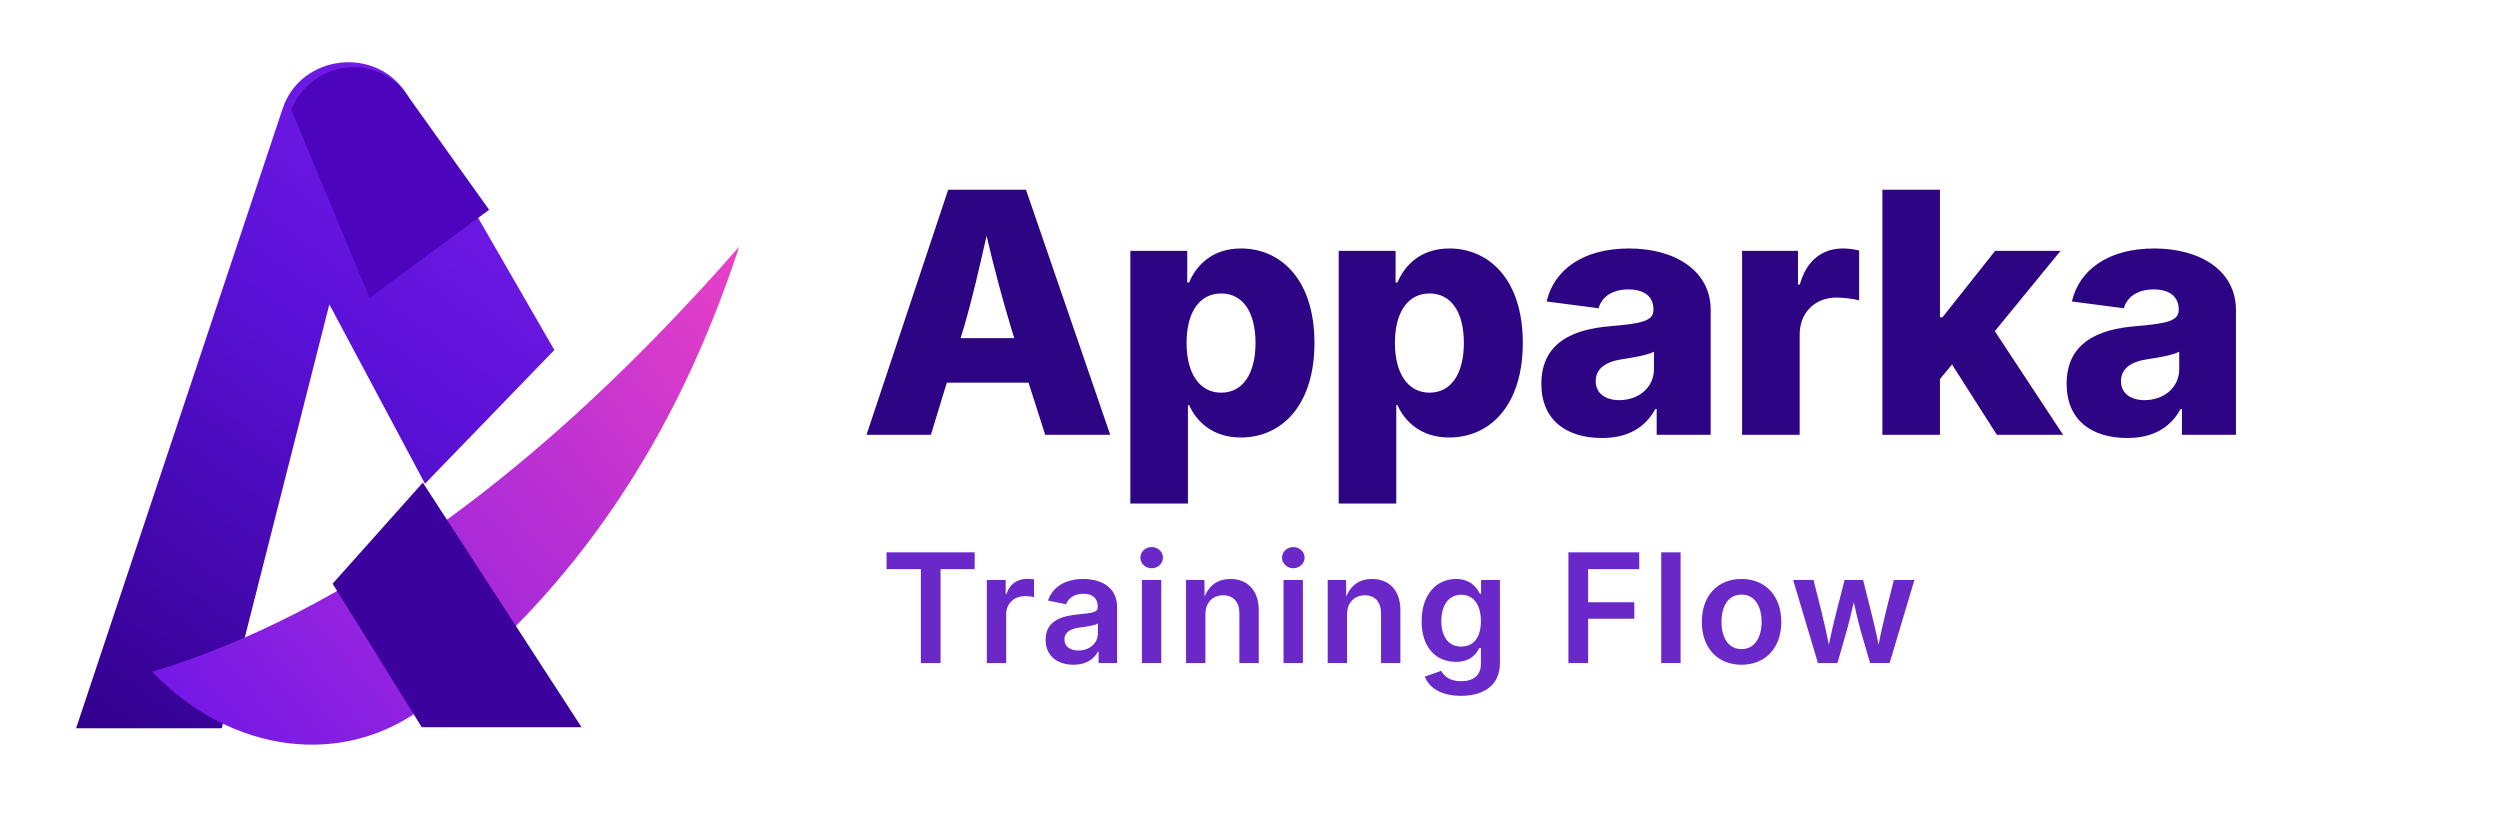
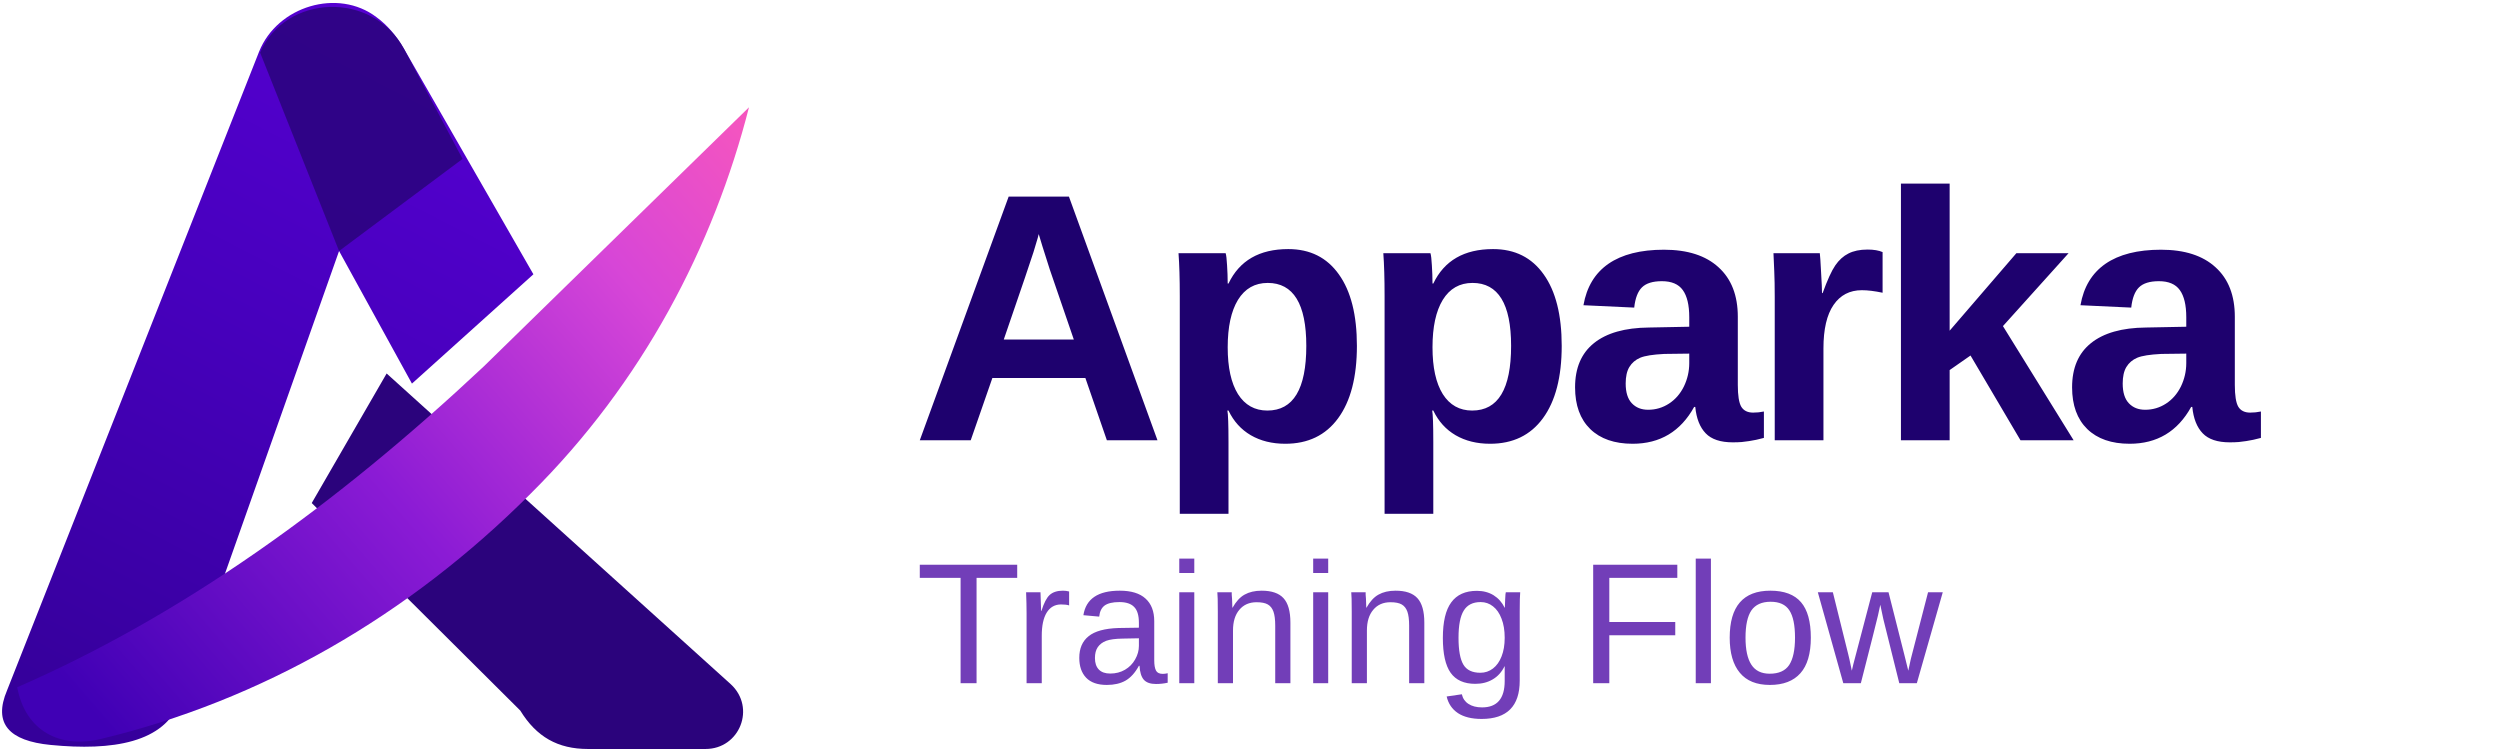
- <svg xmlns="http://www.w3.org/2000/svg" viewBox="0 0 230 76" role="img" aria-labelledby="title description">
+ <svg xmlns="http://www.w3.org/2000/svg" viewBox="0 0 247 74" role="img" aria-labelledby="apparkaLogoTitle apparkaLogoDescription">
  <defs>
-     <linearGradient id="violet" x1="8" y1="68" x2="54" y2="4" gradientUnits="userSpaceOnUse">
-       <stop stop-color="#31008c" />
-       <stop offset=".55" stop-color="#5b11d8" />
-       <stop offset="1" stop-color="#7f22ee" />
+     <linearGradient id="apparkaViolet" x1="7" y1="72" x2="43" y2="2" gradientUnits="userSpaceOnUse">
+       <stop offset="0" stop-color="#35009a" />
+       <stop offset="0.56" stop-color="#4700bd" />
+       <stop offset="1" stop-color="#5600d2" />
    </linearGradient>
-     <linearGradient id="magenta" x1="14" y1="63" x2="67" y2="18" gradientUnits="userSpaceOnUse">
-       <stop stop-color="#7418e7" />
-       <stop offset="1" stop-color="#ed42c4" />
+     <linearGradient id="apparkaRibbon" x1="7" y1="68" x2="73" y2="11" gradientUnits="userSpaceOnUse">
+       <stop offset="0" stop-color="#4000b5" />
+       <stop offset="0.42" stop-color="#8b1bd5" />
+       <stop offset="0.78" stop-color="#d746d7" />
+       <stop offset="1" stop-color="#f555bf" />
    </linearGradient>
  </defs>
-   <g>
-     <path d="M7 67 26 10c1.7-5.1 8.8-5.8 11.5-1.2L51 32.2 39.1 44.5 30.3 28 20.4 67Z" fill="url(#violet)" />
-     <path d="M14 61.8c17.6-5.3 35.8-18.3 54-39.1-5.7 17.4-14.9 31.5-28.8 42.2-7.5 5.8-17.9 4.5-25.2-3.1Z" fill="url(#magenta)" />
-     <path d="m38.9 44.4 14.6 22.5H38.8l-8.2-13.2Z" fill="#3c029d" />
-     <path d="m26.8 10.1 7.2 17.3 11-8.1-7.5-10.5c-2.8-4-8.8-3.3-10.7 1.3Z" fill="#4d04bd" />
+   <g aria-hidden="true">
+     <path fill="url(#apparkaViolet)" d="M.7 68.2 25.6 5.1C27.4.6 33.4-1.2 37.2 1.7c1.1.8 2 1.9 2.7 3.1l12.8 22.3-12 10.8-7.2-13.1-15.7 44.4c-1.5 4.2-6.7 5-12.8 4.4-4.1-.4-5.7-2.1-4.3-5.4Z" />
+     <path fill="#2b037c" d="m38.2 36.9 34 30.7c2.5 2.3.9 6.4-2.5 6.4H58.1c-3 0-5.1-1.2-6.7-3.8L30.8 49.7Z" />
+     <path fill="url(#apparkaRibbon)" d="M1.7 67.9C18 60.8 33.2 49.9 47.8 36.2L74 10.6c-3.5 13.7-10.5 27.2-21.6 38.2C40.3 60.9 25.8 69.2 10 73c-4.1 1-7.5-.8-8.3-5.1Z" />
+     <path fill="#2d0381" d="m25.7 5.2 7.8 19.6 12.2-9.1-5.8-10.9C36.8-.9 28.2-.6 25.7 5.2Z" opacity=".92" />
  </g>
-   <text x="79" y="40" fill="#2d0484" font-family="Inter,Segoe UI,Arial,sans-serif" font-size="31" font-weight="800" letter-spacing="-.6">Apparka</text>
-   <text x="81" y="61" fill="#6a28c9" font-family="Inter,Segoe UI,Arial,sans-serif" font-size="14" font-weight="600" letter-spacing=".4">Training Flow</text>
+   <g aria-hidden="true" font-family="'Segoe UI', Arial, sans-serif">
+     <text x="90" y="43.5" fill="#1e016e" font-size="35" font-weight="800" letter-spacing="-1.15" textLength="157" lengthAdjust="spacingAndGlyphs">Apparka</text>
+     <text x="90.5" y="67.5" fill="#723eb8" font-size="17" font-weight="400" textLength="106" lengthAdjust="spacingAndGlyphs">Training Flow</text>
+   </g>
</svg>
